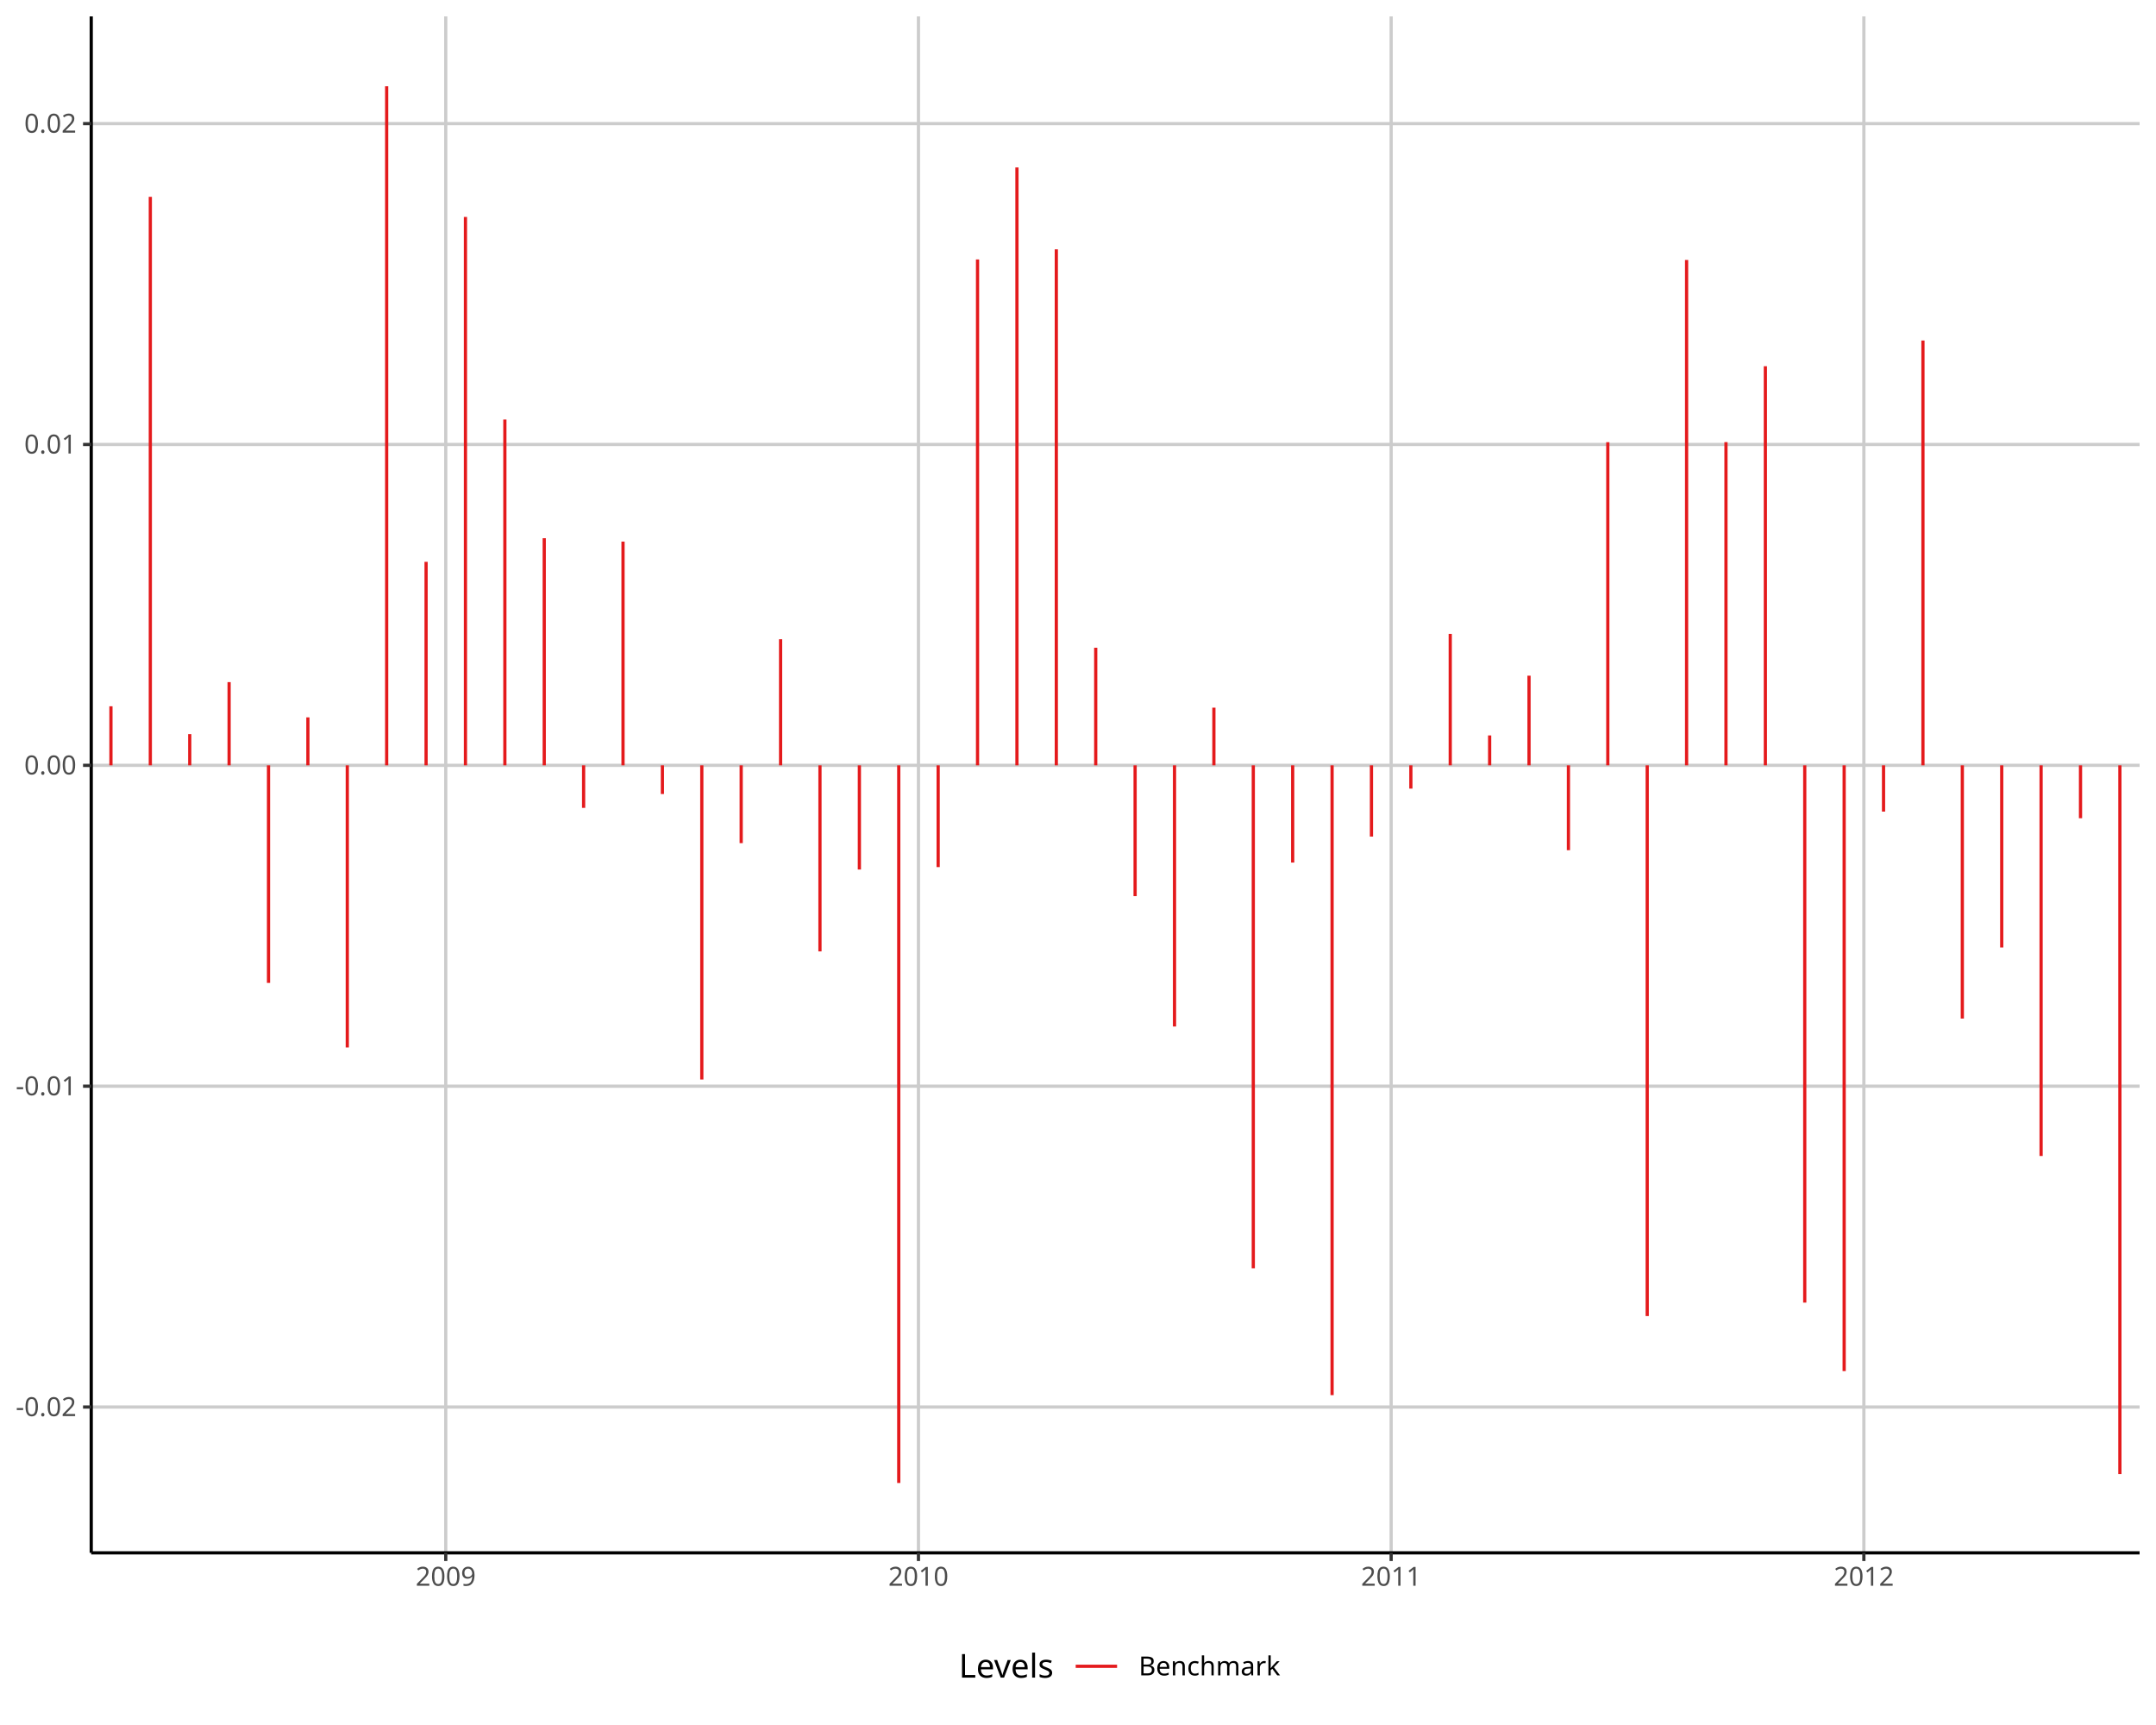
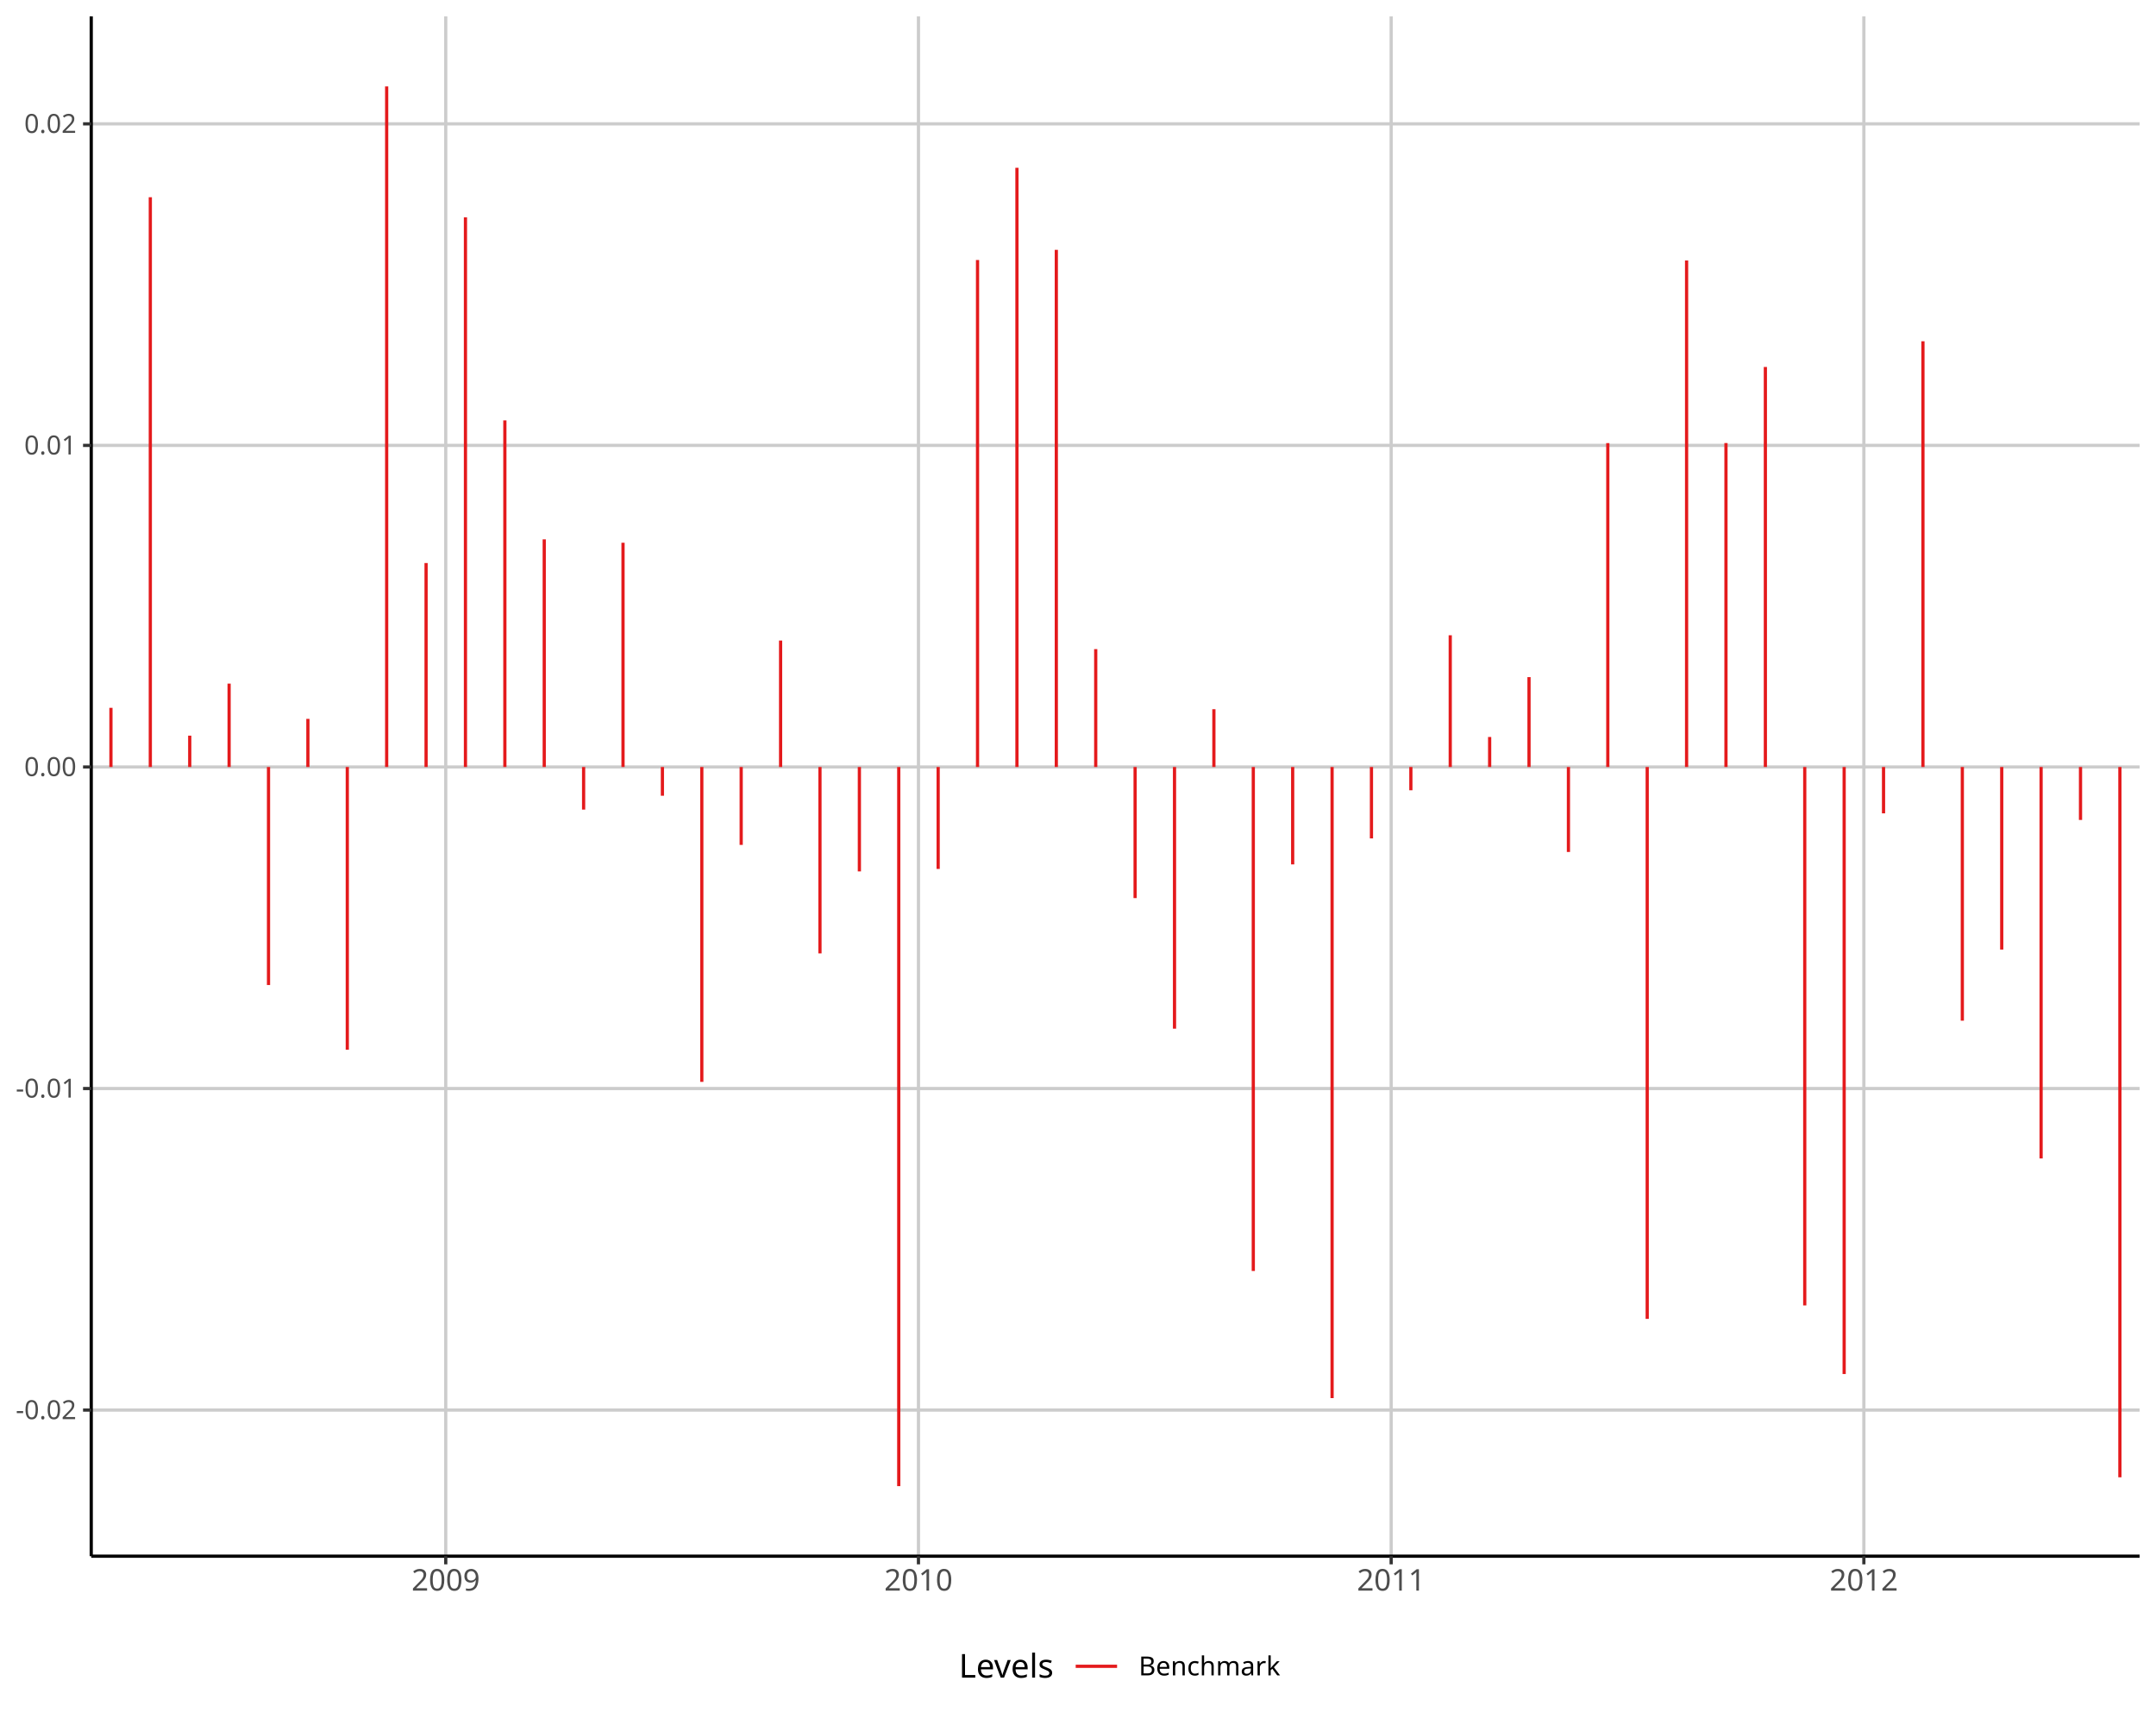
<svg xmlns="http://www.w3.org/2000/svg" class="svglite" data-engine-version="2.0" width="720.00pt" height="576.00pt" viewBox="0 0 720.00 576.00">
  <defs>
    <style type="text/css">
    .svglite line, .svglite polyline, .svglite polygon, .svglite path, .svglite rect, .svglite circle {
      fill: none;
      stroke: #000000;
      stroke-linecap: round;
      stroke-linejoin: round;
      stroke-miterlimit: 10.00;
    }
  </style>
  </defs>
  <rect width="100%" height="100%" style="stroke: none; fill: #FFFFFF;" />
  <defs>
    <clipPath id="cpMC4wMHw3MjAuMDB8MC4wMHw1NzYuMDA=">
      <rect x="0.00" y="0.00" width="720.00" height="576.00" />
    </clipPath>
  </defs>
  <g clip-path="url(#cpMC4wMHw3MjAuMDB8MC4wMHw1NzYuMDA=)">
    <rect x="0.00" y="0.00" width="720.00" height="576.00" style="stroke-width: 1.07; stroke: #FFFFFF; fill: #FFFFFF;" />
  </g>
  <defs>
-     <clipPath id="cpMzAuNDd8NzE0LjUyfDUuNDh8NTE4LjUx">
-       <rect x="30.47" y="5.48" width="684.05" height="513.03" />
+     <clipPath id="cpMzAuNDd8NzE0LjUyfDUuNDh8NTE5LjYz">
+       <rect x="30.47" y="5.48" width="684.05" height="514.15" />
    </clipPath>
  </defs>
-   <g clip-path="url(#cpMzAuNDd8NzE0LjUyfDUuNDh8NTE4LjUx)">
-     <rect x="30.47" y="5.48" width="684.05" height="513.03" style="stroke-width: 1.07; stroke: none; fill: #FFFFFF;" />
-     <polyline points="30.47,469.83 714.52,469.83 " style="stroke-width: 1.07; stroke: #CCCCCC; stroke-linecap: butt;" />
-     <polyline points="30.47,362.69 714.52,362.69 " style="stroke-width: 1.07; stroke: #CCCCCC; stroke-linecap: butt;" />
-     <polyline points="30.47,255.55 714.52,255.55 " style="stroke-width: 1.07; stroke: #CCCCCC; stroke-linecap: butt;" />
-     <polyline points="30.47,148.41 714.52,148.41 " style="stroke-width: 1.07; stroke: #CCCCCC; stroke-linecap: butt;" />
-     <polyline points="30.47,41.28 714.52,41.28 " style="stroke-width: 1.07; stroke: #CCCCCC; stroke-linecap: butt;" />
-     <polyline points="148.86,518.51 148.86,5.48 " style="stroke-width: 1.07; stroke: #CCCCCC; stroke-linecap: butt;" />
-     <polyline points="306.72,518.51 306.72,5.48 " style="stroke-width: 1.07; stroke: #CCCCCC; stroke-linecap: butt;" />
-     <polyline points="464.58,518.51 464.58,5.48 " style="stroke-width: 1.07; stroke: #CCCCCC; stroke-linecap: butt;" />
-     <polyline points="622.44,518.51 622.44,5.48 " style="stroke-width: 1.07; stroke: #CCCCCC; stroke-linecap: butt;" />
-     <line x1="37.05" y1="235.84" x2="37.05" y2="255.55" style="stroke-width: 1.07; stroke: #E41A1C; stroke-linecap: butt;" />
-     <line x1="50.20" y1="65.73" x2="50.20" y2="255.55" style="stroke-width: 1.07; stroke: #E41A1C; stroke-linecap: butt;" />
-     <line x1="63.36" y1="245.12" x2="63.36" y2="255.55" style="stroke-width: 1.07; stroke: #E41A1C; stroke-linecap: butt;" />
-     <line x1="76.51" y1="227.77" x2="76.51" y2="255.55" style="stroke-width: 1.07; stroke: #E41A1C; stroke-linecap: butt;" />
-     <line x1="89.67" y1="328.21" x2="89.67" y2="255.55" style="stroke-width: 1.07; stroke: #E41A1C; stroke-linecap: butt;" />
-     <line x1="102.82" y1="239.53" x2="102.82" y2="255.55" style="stroke-width: 1.07; stroke: #E41A1C; stroke-linecap: butt;" />
-     <line x1="115.98" y1="349.77" x2="115.98" y2="255.55" style="stroke-width: 1.07; stroke: #E41A1C; stroke-linecap: butt;" />
-     <line x1="129.13" y1="28.80" x2="129.13" y2="255.55" style="stroke-width: 1.07; stroke: #E41A1C; stroke-linecap: butt;" />
-     <line x1="142.29" y1="187.61" x2="142.29" y2="255.55" style="stroke-width: 1.07; stroke: #E41A1C; stroke-linecap: butt;" />
-     <line x1="155.44" y1="72.44" x2="155.44" y2="255.55" style="stroke-width: 1.07; stroke: #E41A1C; stroke-linecap: butt;" />
-     <line x1="168.60" y1="140.09" x2="168.60" y2="255.55" style="stroke-width: 1.07; stroke: #E41A1C; stroke-linecap: butt;" />
-     <line x1="181.75" y1="179.72" x2="181.75" y2="255.55" style="stroke-width: 1.07; stroke: #E41A1C; stroke-linecap: butt;" />
-     <line x1="194.90" y1="269.76" x2="194.90" y2="255.55" style="stroke-width: 1.07; stroke: #E41A1C; stroke-linecap: butt;" />
-     <line x1="208.06" y1="180.84" x2="208.06" y2="255.55" style="stroke-width: 1.07; stroke: #E41A1C; stroke-linecap: butt;" />
-     <line x1="221.21" y1="265.14" x2="221.21" y2="255.55" style="stroke-width: 1.07; stroke: #E41A1C; stroke-linecap: butt;" />
-     <line x1="234.37" y1="360.47" x2="234.37" y2="255.55" style="stroke-width: 1.07; stroke: #E41A1C; stroke-linecap: butt;" />
-     <line x1="247.52" y1="281.52" x2="247.52" y2="255.55" style="stroke-width: 1.07; stroke: #E41A1C; stroke-linecap: butt;" />
-     <line x1="260.68" y1="213.44" x2="260.68" y2="255.55" style="stroke-width: 1.07; stroke: #E41A1C; stroke-linecap: butt;" />
-     <line x1="273.83" y1="317.68" x2="273.83" y2="255.55" style="stroke-width: 1.07; stroke: #E41A1C; stroke-linecap: butt;" />
-     <line x1="286.99" y1="290.35" x2="286.99" y2="255.55" style="stroke-width: 1.07; stroke: #E41A1C; stroke-linecap: butt;" />
-     <line x1="300.14" y1="495.19" x2="300.14" y2="255.55" style="stroke-width: 1.07; stroke: #E41A1C; stroke-linecap: butt;" />
-     <line x1="313.30" y1="289.53" x2="313.30" y2="255.55" style="stroke-width: 1.07; stroke: #E41A1C; stroke-linecap: butt;" />
-     <line x1="326.45" y1="86.64" x2="326.45" y2="255.55" style="stroke-width: 1.07; stroke: #E41A1C; stroke-linecap: butt;" />
-     <line x1="339.61" y1="55.91" x2="339.61" y2="255.55" style="stroke-width: 1.07; stroke: #E41A1C; stroke-linecap: butt;" />
-     <line x1="352.76" y1="83.26" x2="352.76" y2="255.55" style="stroke-width: 1.07; stroke: #E41A1C; stroke-linecap: butt;" />
-     <line x1="365.92" y1="216.29" x2="365.92" y2="255.55" style="stroke-width: 1.07; stroke: #E41A1C; stroke-linecap: butt;" />
-     <line x1="379.07" y1="299.24" x2="379.07" y2="255.55" style="stroke-width: 1.07; stroke: #E41A1C; stroke-linecap: butt;" />
-     <line x1="392.23" y1="342.75" x2="392.23" y2="255.55" style="stroke-width: 1.07; stroke: #E41A1C; stroke-linecap: butt;" />
-     <line x1="405.38" y1="236.30" x2="405.38" y2="255.55" style="stroke-width: 1.07; stroke: #E41A1C; stroke-linecap: butt;" />
-     <line x1="418.54" y1="423.49" x2="418.54" y2="255.55" style="stroke-width: 1.07; stroke: #E41A1C; stroke-linecap: butt;" />
-     <line x1="431.69" y1="288.02" x2="431.69" y2="255.55" style="stroke-width: 1.07; stroke: #E41A1C; stroke-linecap: butt;" />
-     <line x1="444.85" y1="465.85" x2="444.85" y2="255.55" style="stroke-width: 1.07; stroke: #E41A1C; stroke-linecap: butt;" />
-     <line x1="458.00" y1="279.35" x2="458.00" y2="255.55" style="stroke-width: 1.07; stroke: #E41A1C; stroke-linecap: butt;" />
-     <line x1="471.16" y1="263.33" x2="471.16" y2="255.55" style="stroke-width: 1.07; stroke: #E41A1C; stroke-linecap: butt;" />
-     <line x1="484.31" y1="211.67" x2="484.31" y2="255.55" style="stroke-width: 1.07; stroke: #E41A1C; stroke-linecap: butt;" />
-     <line x1="497.47" y1="245.57" x2="497.47" y2="255.55" style="stroke-width: 1.07; stroke: #E41A1C; stroke-linecap: butt;" />
-     <line x1="510.62" y1="225.61" x2="510.62" y2="255.55" style="stroke-width: 1.07; stroke: #E41A1C; stroke-linecap: butt;" />
-     <line x1="523.78" y1="283.89" x2="523.78" y2="255.55" style="stroke-width: 1.07; stroke: #E41A1C; stroke-linecap: butt;" />
-     <line x1="536.93" y1="147.65" x2="536.93" y2="255.55" style="stroke-width: 1.07; stroke: #E41A1C; stroke-linecap: butt;" />
-     <line x1="550.09" y1="439.45" x2="550.09" y2="255.55" style="stroke-width: 1.07; stroke: #E41A1C; stroke-linecap: butt;" />
-     <line x1="563.24" y1="86.80" x2="563.24" y2="255.55" style="stroke-width: 1.07; stroke: #E41A1C; stroke-linecap: butt;" />
-     <line x1="576.39" y1="147.62" x2="576.39" y2="255.55" style="stroke-width: 1.07; stroke: #E41A1C; stroke-linecap: butt;" />
-     <line x1="589.55" y1="122.28" x2="589.55" y2="255.55" style="stroke-width: 1.07; stroke: #E41A1C; stroke-linecap: butt;" />
-     <line x1="602.70" y1="434.96" x2="602.70" y2="255.55" style="stroke-width: 1.07; stroke: #E41A1C; stroke-linecap: butt;" />
-     <line x1="615.86" y1="457.82" x2="615.86" y2="255.55" style="stroke-width: 1.07; stroke: #E41A1C; stroke-linecap: butt;" />
-     <line x1="629.01" y1="271.01" x2="629.01" y2="255.55" style="stroke-width: 1.07; stroke: #E41A1C; stroke-linecap: butt;" />
-     <line x1="642.17" y1="113.71" x2="642.17" y2="255.55" style="stroke-width: 1.07; stroke: #E41A1C; stroke-linecap: butt;" />
-     <line x1="655.32" y1="340.10" x2="655.32" y2="255.55" style="stroke-width: 1.07; stroke: #E41A1C; stroke-linecap: butt;" />
-     <line x1="668.48" y1="316.38" x2="668.48" y2="255.55" style="stroke-width: 1.07; stroke: #E41A1C; stroke-linecap: butt;" />
-     <line x1="681.63" y1="385.99" x2="681.63" y2="255.55" style="stroke-width: 1.07; stroke: #E41A1C; stroke-linecap: butt;" />
-     <line x1="694.79" y1="273.22" x2="694.79" y2="255.55" style="stroke-width: 1.07; stroke: #E41A1C; stroke-linecap: butt;" />
-     <line x1="707.94" y1="492.22" x2="707.94" y2="255.55" style="stroke-width: 1.07; stroke: #E41A1C; stroke-linecap: butt;" />
+   <g clip-path="url(#cpMzAuNDd8NzE0LjUyfDUuNDh8NTE5LjYz)">
+     <rect x="30.47" y="5.48" width="684.05" height="514.15" style="stroke-width: 1.07; stroke: none; fill: #FFFFFF;" />
+     <polyline points="30.47,470.84 714.52,470.84 " style="stroke-width: 1.07; stroke: #CCCCCC; stroke-linecap: butt;" />
+     <polyline points="30.47,363.47 714.52,363.47 " style="stroke-width: 1.07; stroke: #CCCCCC; stroke-linecap: butt;" />
+     <polyline points="30.47,256.10 714.52,256.10 " style="stroke-width: 1.07; stroke: #CCCCCC; stroke-linecap: butt;" />
+     <polyline points="30.47,148.73 714.52,148.73 " style="stroke-width: 1.07; stroke: #CCCCCC; stroke-linecap: butt;" />
+     <polyline points="30.47,41.35 714.52,41.35 " style="stroke-width: 1.07; stroke: #CCCCCC; stroke-linecap: butt;" />
+     <polyline points="148.86,519.63 148.86,5.48 " style="stroke-width: 1.07; stroke: #CCCCCC; stroke-linecap: butt;" />
+     <polyline points="306.72,519.63 306.72,5.48 " style="stroke-width: 1.07; stroke: #CCCCCC; stroke-linecap: butt;" />
+     <polyline points="464.58,519.63 464.58,5.48 " style="stroke-width: 1.07; stroke: #CCCCCC; stroke-linecap: butt;" />
+     <polyline points="622.44,519.63 622.44,5.48 " style="stroke-width: 1.07; stroke: #CCCCCC; stroke-linecap: butt;" />
+     <line x1="37.05" y1="236.35" x2="37.05" y2="256.10" style="stroke-width: 1.07; stroke: #E41A1C; stroke-linecap: butt;" />
+     <line x1="50.20" y1="65.86" x2="50.20" y2="256.10" style="stroke-width: 1.07; stroke: #E41A1C; stroke-linecap: butt;" />
+     <line x1="63.36" y1="245.64" x2="63.36" y2="256.10" style="stroke-width: 1.07; stroke: #E41A1C; stroke-linecap: butt;" />
+     <line x1="76.51" y1="228.26" x2="76.51" y2="256.10" style="stroke-width: 1.07; stroke: #E41A1C; stroke-linecap: butt;" />
+     <line x1="89.67" y1="328.91" x2="89.67" y2="256.10" style="stroke-width: 1.07; stroke: #E41A1C; stroke-linecap: butt;" />
+     <line x1="102.82" y1="240.04" x2="102.82" y2="256.10" style="stroke-width: 1.07; stroke: #E41A1C; stroke-linecap: butt;" />
+     <line x1="115.98" y1="350.52" x2="115.98" y2="256.10" style="stroke-width: 1.07; stroke: #E41A1C; stroke-linecap: butt;" />
+     <line x1="129.13" y1="28.85" x2="129.13" y2="256.10" style="stroke-width: 1.07; stroke: #E41A1C; stroke-linecap: butt;" />
+     <line x1="142.29" y1="188.00" x2="142.29" y2="256.10" style="stroke-width: 1.07; stroke: #E41A1C; stroke-linecap: butt;" />
+     <line x1="155.44" y1="72.58" x2="155.44" y2="256.10" style="stroke-width: 1.07; stroke: #E41A1C; stroke-linecap: butt;" />
+     <line x1="168.60" y1="140.38" x2="168.60" y2="256.10" style="stroke-width: 1.07; stroke: #E41A1C; stroke-linecap: butt;" />
+     <line x1="181.75" y1="180.10" x2="181.75" y2="256.10" style="stroke-width: 1.07; stroke: #E41A1C; stroke-linecap: butt;" />
+     <line x1="194.90" y1="270.34" x2="194.90" y2="256.10" style="stroke-width: 1.07; stroke: #E41A1C; stroke-linecap: butt;" />
+     <line x1="208.06" y1="181.22" x2="208.06" y2="256.10" style="stroke-width: 1.07; stroke: #E41A1C; stroke-linecap: butt;" />
+     <line x1="221.21" y1="265.70" x2="221.21" y2="256.10" style="stroke-width: 1.07; stroke: #E41A1C; stroke-linecap: butt;" />
+     <line x1="234.37" y1="361.25" x2="234.37" y2="256.10" style="stroke-width: 1.07; stroke: #E41A1C; stroke-linecap: butt;" />
+     <line x1="247.52" y1="282.12" x2="247.52" y2="256.10" style="stroke-width: 1.07; stroke: #E41A1C; stroke-linecap: butt;" />
+     <line x1="260.68" y1="213.89" x2="260.68" y2="256.10" style="stroke-width: 1.07; stroke: #E41A1C; stroke-linecap: butt;" />
+     <line x1="273.83" y1="318.36" x2="273.83" y2="256.10" style="stroke-width: 1.07; stroke: #E41A1C; stroke-linecap: butt;" />
+     <line x1="286.99" y1="290.97" x2="286.99" y2="256.10" style="stroke-width: 1.07; stroke: #E41A1C; stroke-linecap: butt;" />
+     <line x1="300.14" y1="496.25" x2="300.14" y2="256.10" style="stroke-width: 1.07; stroke: #E41A1C; stroke-linecap: butt;" />
+     <line x1="313.30" y1="290.15" x2="313.30" y2="256.10" style="stroke-width: 1.07; stroke: #E41A1C; stroke-linecap: butt;" />
+     <line x1="326.45" y1="86.82" x2="326.45" y2="256.10" style="stroke-width: 1.07; stroke: #E41A1C; stroke-linecap: butt;" />
+     <line x1="339.61" y1="56.02" x2="339.61" y2="256.10" style="stroke-width: 1.07; stroke: #E41A1C; stroke-linecap: butt;" />
+     <line x1="352.76" y1="83.43" x2="352.76" y2="256.10" style="stroke-width: 1.07; stroke: #E41A1C; stroke-linecap: butt;" />
+     <line x1="365.92" y1="216.75" x2="365.92" y2="256.10" style="stroke-width: 1.07; stroke: #E41A1C; stroke-linecap: butt;" />
+     <line x1="379.07" y1="299.88" x2="379.07" y2="256.10" style="stroke-width: 1.07; stroke: #E41A1C; stroke-linecap: butt;" />
+     <line x1="392.23" y1="343.48" x2="392.23" y2="256.10" style="stroke-width: 1.07; stroke: #E41A1C; stroke-linecap: butt;" />
+     <line x1="405.38" y1="236.81" x2="405.38" y2="256.10" style="stroke-width: 1.07; stroke: #E41A1C; stroke-linecap: butt;" />
+     <line x1="418.54" y1="424.40" x2="418.54" y2="256.10" style="stroke-width: 1.07; stroke: #E41A1C; stroke-linecap: butt;" />
+     <line x1="431.69" y1="288.63" x2="431.69" y2="256.10" style="stroke-width: 1.07; stroke: #E41A1C; stroke-linecap: butt;" />
+     <line x1="444.85" y1="466.85" x2="444.85" y2="256.10" style="stroke-width: 1.07; stroke: #E41A1C; stroke-linecap: butt;" />
+     <line x1="458.00" y1="279.95" x2="458.00" y2="256.10" style="stroke-width: 1.07; stroke: #E41A1C; stroke-linecap: butt;" />
+     <line x1="471.16" y1="263.89" x2="471.16" y2="256.10" style="stroke-width: 1.07; stroke: #E41A1C; stroke-linecap: butt;" />
+     <line x1="484.31" y1="212.12" x2="484.31" y2="256.10" style="stroke-width: 1.07; stroke: #E41A1C; stroke-linecap: butt;" />
+     <line x1="497.47" y1="246.09" x2="497.47" y2="256.10" style="stroke-width: 1.07; stroke: #E41A1C; stroke-linecap: butt;" />
+     <line x1="510.62" y1="226.09" x2="510.62" y2="256.10" style="stroke-width: 1.07; stroke: #E41A1C; stroke-linecap: butt;" />
+     <line x1="523.78" y1="284.49" x2="523.78" y2="256.10" style="stroke-width: 1.07; stroke: #E41A1C; stroke-linecap: butt;" />
+     <line x1="536.93" y1="147.96" x2="536.93" y2="256.10" style="stroke-width: 1.07; stroke: #E41A1C; stroke-linecap: butt;" />
+     <line x1="550.09" y1="440.39" x2="550.09" y2="256.10" style="stroke-width: 1.07; stroke: #E41A1C; stroke-linecap: butt;" />
+     <line x1="563.24" y1="86.97" x2="563.24" y2="256.10" style="stroke-width: 1.07; stroke: #E41A1C; stroke-linecap: butt;" />
+     <line x1="576.39" y1="147.93" x2="576.39" y2="256.10" style="stroke-width: 1.07; stroke: #E41A1C; stroke-linecap: butt;" />
+     <line x1="589.55" y1="122.53" x2="589.55" y2="256.10" style="stroke-width: 1.07; stroke: #E41A1C; stroke-linecap: butt;" />
+     <line x1="602.70" y1="435.89" x2="602.70" y2="256.10" style="stroke-width: 1.07; stroke: #E41A1C; stroke-linecap: butt;" />
+     <line x1="615.86" y1="458.80" x2="615.86" y2="256.10" style="stroke-width: 1.07; stroke: #E41A1C; stroke-linecap: butt;" />
+     <line x1="629.01" y1="271.59" x2="629.01" y2="256.10" style="stroke-width: 1.07; stroke: #E41A1C; stroke-linecap: butt;" />
+     <line x1="642.17" y1="113.95" x2="642.17" y2="256.10" style="stroke-width: 1.07; stroke: #E41A1C; stroke-linecap: butt;" />
+     <line x1="655.32" y1="340.82" x2="655.32" y2="256.10" style="stroke-width: 1.07; stroke: #E41A1C; stroke-linecap: butt;" />
+     <line x1="668.48" y1="317.06" x2="668.48" y2="256.10" style="stroke-width: 1.07; stroke: #E41A1C; stroke-linecap: butt;" />
+     <line x1="681.63" y1="386.82" x2="681.63" y2="256.10" style="stroke-width: 1.07; stroke: #E41A1C; stroke-linecap: butt;" />
+     <line x1="694.79" y1="273.80" x2="694.79" y2="256.10" style="stroke-width: 1.07; stroke: #E41A1C; stroke-linecap: butt;" />
+     <line x1="707.94" y1="493.28" x2="707.94" y2="256.10" style="stroke-width: 1.07; stroke: #E41A1C; stroke-linecap: butt;" />
  </g>
  <g clip-path="url(#cpMC4wMHw3MjAuMDB8MC4wMHw1NzYuMDA=)">
-     <polyline points="30.47,518.51 30.47,5.48 " style="stroke-width: 1.07; stroke-linecap: butt;" />
-     <text x="25.54" y="472.86" text-anchor="end" style="font-size: 8.80px; fill: #4D4D4D; font-family: sans;" textLength="20.06px" lengthAdjust="spacingAndGlyphs">-0.02</text>
-     <text x="25.54" y="365.72" text-anchor="end" style="font-size: 8.80px; fill: #4D4D4D; font-family: sans;" textLength="20.06px" lengthAdjust="spacingAndGlyphs">-0.01</text>
-     <text x="25.54" y="258.58" text-anchor="end" style="font-size: 8.80px; fill: #4D4D4D; font-family: sans;" textLength="17.13px" lengthAdjust="spacingAndGlyphs">0.00</text>
-     <text x="25.54" y="151.44" text-anchor="end" style="font-size: 8.80px; fill: #4D4D4D; font-family: sans;" textLength="17.13px" lengthAdjust="spacingAndGlyphs">0.01</text>
-     <text x="25.54" y="44.30" text-anchor="end" style="font-size: 8.80px; fill: #4D4D4D; font-family: sans;" textLength="17.13px" lengthAdjust="spacingAndGlyphs">0.02</text>
-     <polyline points="27.73,469.83 30.47,469.83 " style="stroke-width: 1.07; stroke: #333333; stroke-linecap: butt;" />
-     <polyline points="27.73,362.69 30.47,362.69 " style="stroke-width: 1.07; stroke: #333333; stroke-linecap: butt;" />
-     <polyline points="27.73,255.55 30.47,255.55 " style="stroke-width: 1.07; stroke: #333333; stroke-linecap: butt;" />
-     <polyline points="27.73,148.41 30.47,148.41 " style="stroke-width: 1.07; stroke: #333333; stroke-linecap: butt;" />
-     <polyline points="27.73,41.28 30.47,41.28 " style="stroke-width: 1.07; stroke: #333333; stroke-linecap: butt;" />
-     <polyline points="30.47,518.51 714.52,518.51 " style="stroke-width: 1.07; stroke-linecap: butt;" />
-     <polyline points="148.86,521.25 148.86,518.51 " style="stroke-width: 1.07; stroke: #333333; stroke-linecap: butt;" />
-     <polyline points="306.72,521.25 306.72,518.51 " style="stroke-width: 1.07; stroke: #333333; stroke-linecap: butt;" />
-     <polyline points="464.58,521.25 464.58,518.51 " style="stroke-width: 1.07; stroke: #333333; stroke-linecap: butt;" />
-     <polyline points="622.44,521.25 622.44,518.51 " style="stroke-width: 1.07; stroke: #333333; stroke-linecap: butt;" />
-     <text x="148.86" y="529.50" text-anchor="middle" style="font-size: 8.80px; fill: #4D4D4D; font-family: sans;" textLength="19.58px" lengthAdjust="spacingAndGlyphs">2009</text>
-     <text x="306.72" y="529.50" text-anchor="middle" style="font-size: 8.80px; fill: #4D4D4D; font-family: sans;" textLength="19.58px" lengthAdjust="spacingAndGlyphs">2010</text>
-     <text x="464.58" y="529.50" text-anchor="middle" style="font-size: 8.80px; fill: #4D4D4D; font-family: sans;" textLength="19.58px" lengthAdjust="spacingAndGlyphs">2011</text>
-     <text x="622.44" y="529.50" text-anchor="middle" style="font-size: 8.80px; fill: #4D4D4D; font-family: sans;" textLength="19.58px" lengthAdjust="spacingAndGlyphs">2012</text>
+     <polyline points="30.47,519.63 30.47,5.48 " style="stroke-width: 1.07; stroke-linecap: butt;" />
+     <text x="25.54" y="473.87" text-anchor="end" style="font-size: 8.80px; fill: #4D4D4D; font-family: sans;" textLength="20.06px" lengthAdjust="spacingAndGlyphs">-0.02</text>
+     <text x="25.54" y="366.50" text-anchor="end" style="font-size: 8.80px; fill: #4D4D4D; font-family: sans;" textLength="20.06px" lengthAdjust="spacingAndGlyphs">-0.01</text>
+     <text x="25.54" y="259.13" text-anchor="end" style="font-size: 8.80px; fill: #4D4D4D; font-family: sans;" textLength="17.13px" lengthAdjust="spacingAndGlyphs">0.00</text>
+     <text x="25.54" y="151.75" text-anchor="end" style="font-size: 8.80px; fill: #4D4D4D; font-family: sans;" textLength="17.13px" lengthAdjust="spacingAndGlyphs">0.01</text>
+     <text x="25.54" y="44.38" text-anchor="end" style="font-size: 8.80px; fill: #4D4D4D; font-family: sans;" textLength="17.13px" lengthAdjust="spacingAndGlyphs">0.02</text>
+     <polyline points="27.73,470.84 30.47,470.84 " style="stroke-width: 1.07; stroke: #333333; stroke-linecap: butt;" />
+     <polyline points="27.73,363.47 30.47,363.47 " style="stroke-width: 1.07; stroke: #333333; stroke-linecap: butt;" />
+     <polyline points="27.73,256.10 30.47,256.10 " style="stroke-width: 1.07; stroke: #333333; stroke-linecap: butt;" />
+     <polyline points="27.73,148.73 30.47,148.73 " style="stroke-width: 1.07; stroke: #333333; stroke-linecap: butt;" />
+     <polyline points="27.73,41.35 30.47,41.35 " style="stroke-width: 1.07; stroke: #333333; stroke-linecap: butt;" />
+     <polyline points="30.47,519.63 714.52,519.63 " style="stroke-width: 1.07; stroke-linecap: butt;" />
+     <polyline points="148.86,522.36 148.86,519.63 " style="stroke-width: 1.07; stroke: #333333; stroke-linecap: butt;" />
+     <polyline points="306.72,522.36 306.72,519.63 " style="stroke-width: 1.07; stroke: #333333; stroke-linecap: butt;" />
+     <polyline points="464.58,522.36 464.58,519.63 " style="stroke-width: 1.07; stroke: #333333; stroke-linecap: butt;" />
+     <polyline points="622.44,522.36 622.44,519.63 " style="stroke-width: 1.07; stroke: #333333; stroke-linecap: butt;" />
+     <text x="148.86" y="531.12" text-anchor="middle" style="font-size: 10.00px; fill: #4D4D4D; font-family: sans;" textLength="22.25px" lengthAdjust="spacingAndGlyphs">2009</text>
+     <text x="306.72" y="531.12" text-anchor="middle" style="font-size: 10.00px; fill: #4D4D4D; font-family: sans;" textLength="22.25px" lengthAdjust="spacingAndGlyphs">2010</text>
+     <text x="464.58" y="531.12" text-anchor="middle" style="font-size: 10.00px; fill: #4D4D4D; font-family: sans;" textLength="22.25px" lengthAdjust="spacingAndGlyphs">2011</text>
+     <text x="622.44" y="531.12" text-anchor="middle" style="font-size: 10.00px; fill: #4D4D4D; font-family: sans;" textLength="22.25px" lengthAdjust="spacingAndGlyphs">2012</text>
    <rect x="314.73" y="542.28" width="115.52" height="28.24" style="stroke-width: 1.07; stroke: none; fill: #FFFFFF;" />
    <text x="320.21" y="560.19" style="font-size: 11.00px; font-family: sans;" textLength="31.81px" lengthAdjust="spacingAndGlyphs">Levels</text>
    <line x1="359.23" y1="556.40" x2="373.05" y2="556.40" style="stroke-width: 1.07; stroke: #E41A1C; stroke-linecap: butt;" />
    <text x="380.26" y="559.43" style="font-size: 8.80px; font-family: sans;" textLength="44.52px" lengthAdjust="spacingAndGlyphs">Benchmark</text>
  </g>
</svg>
